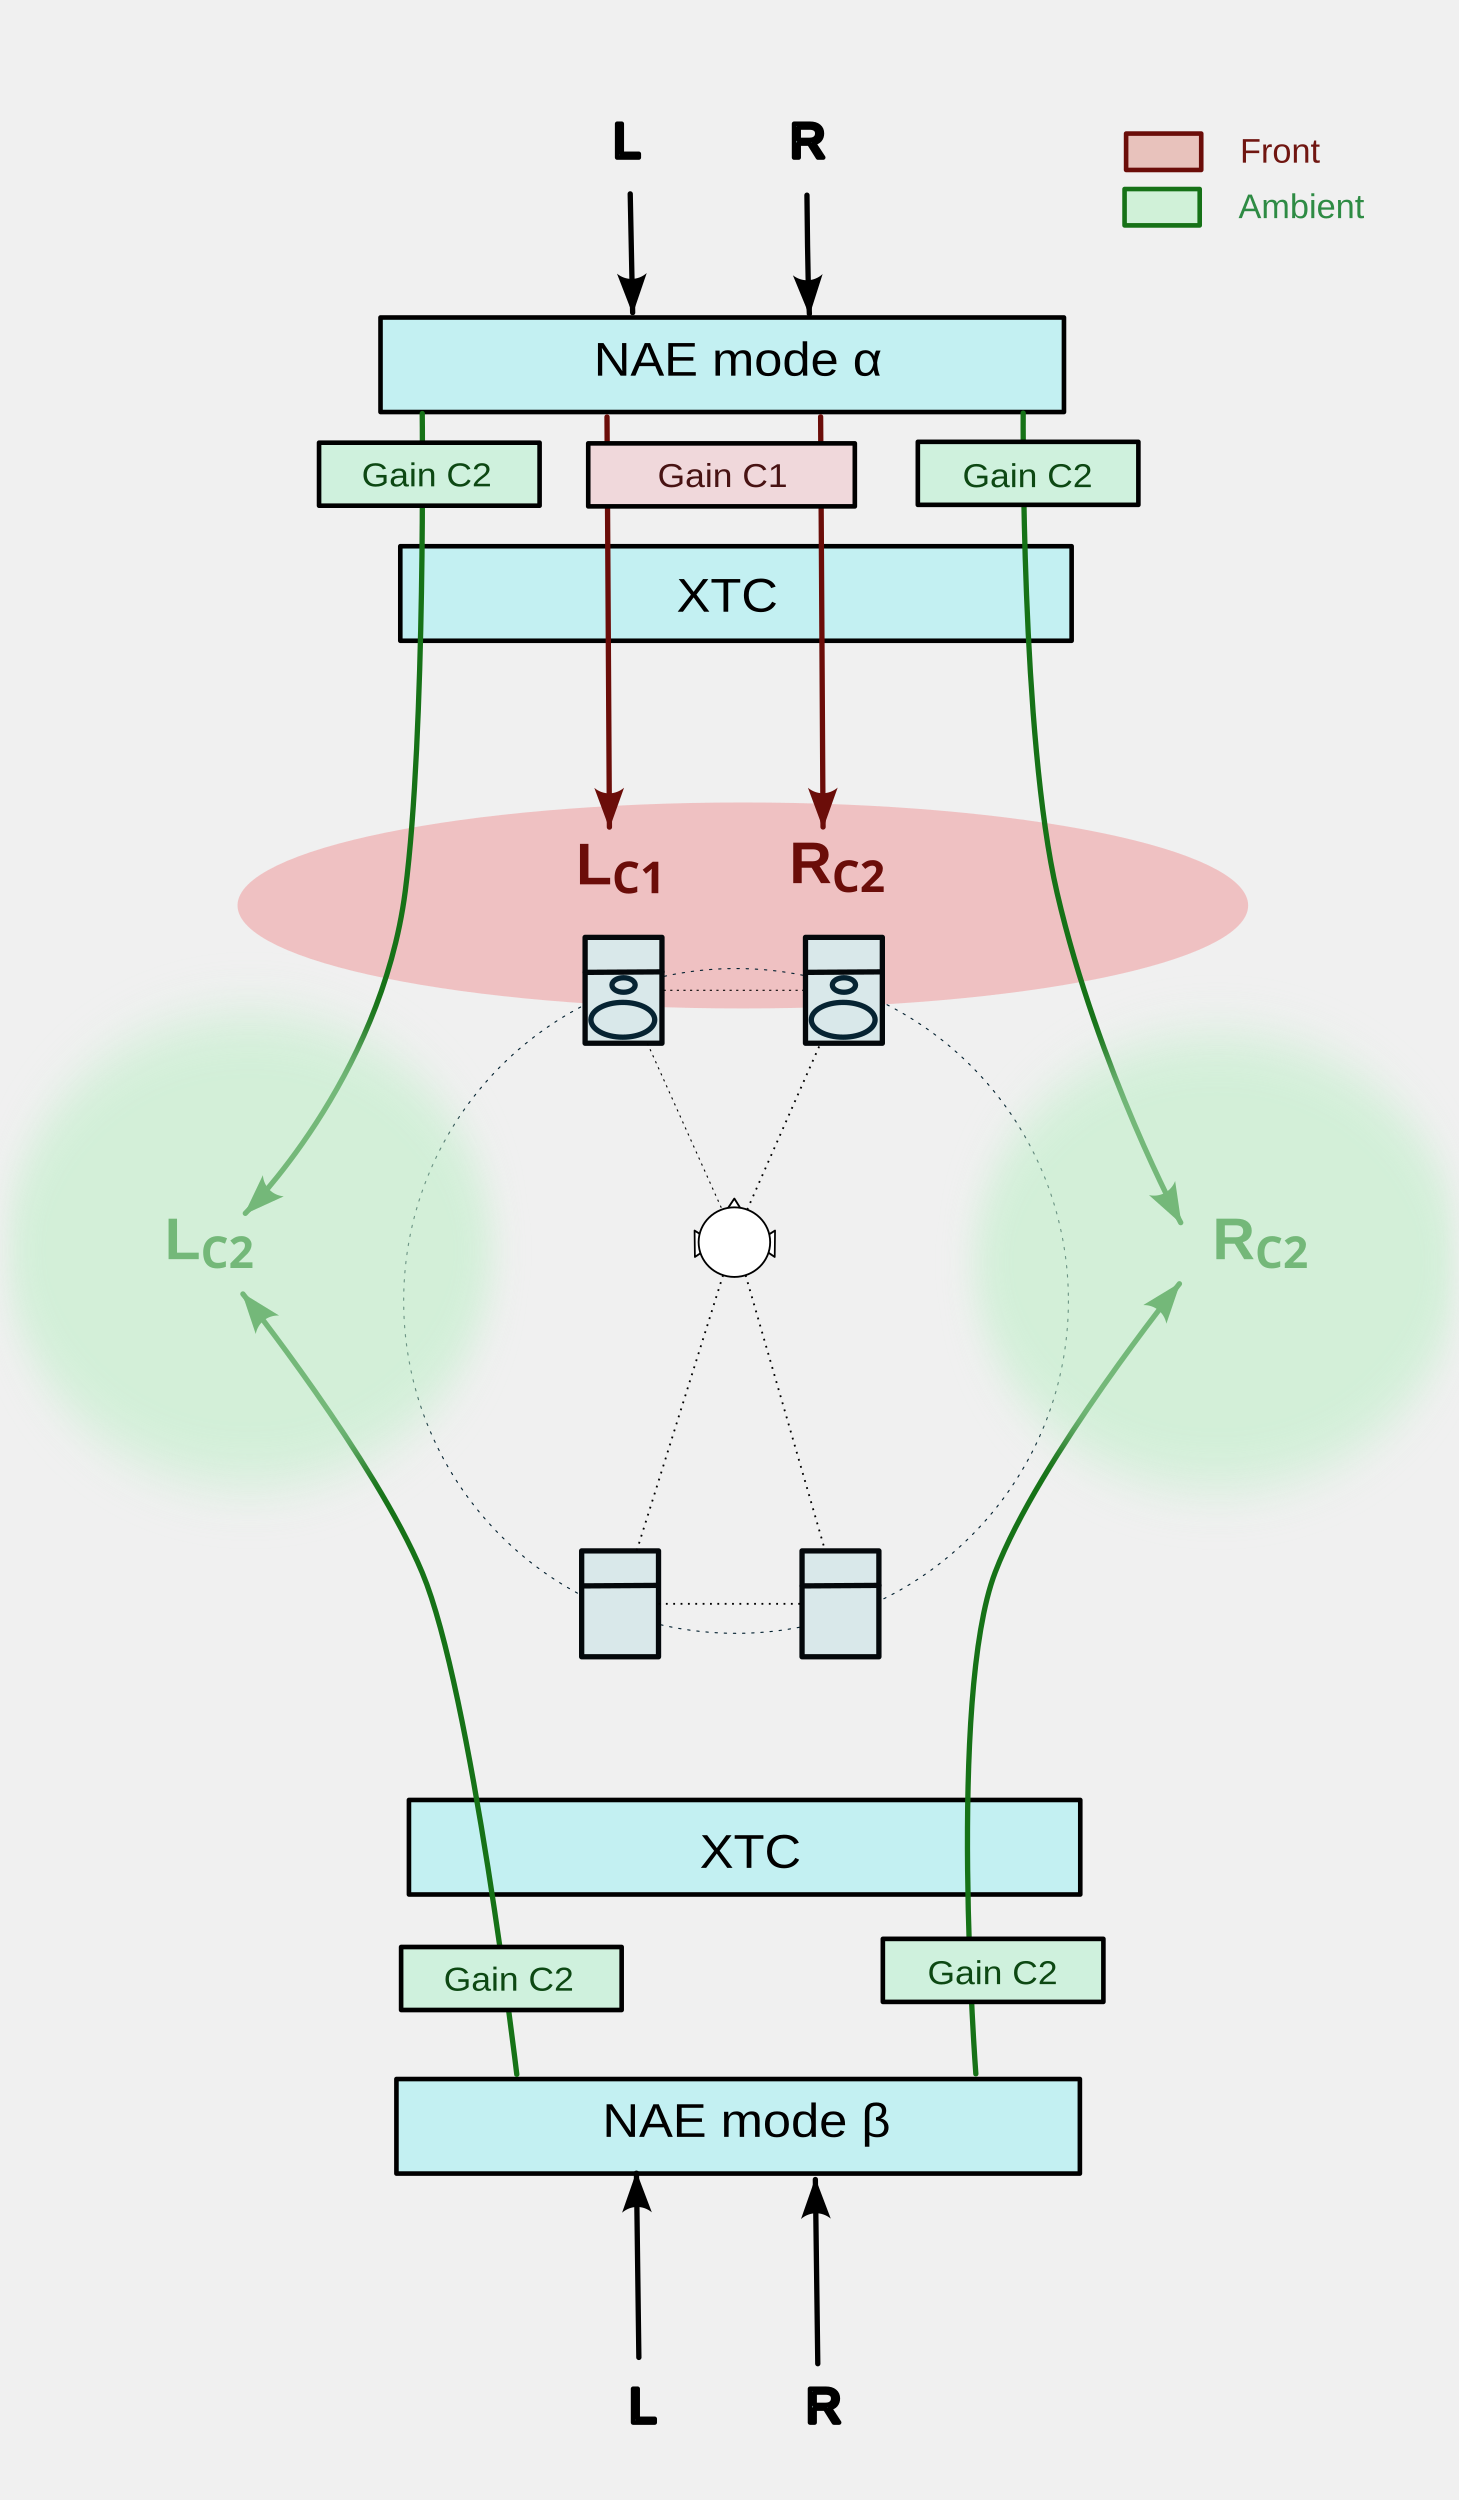
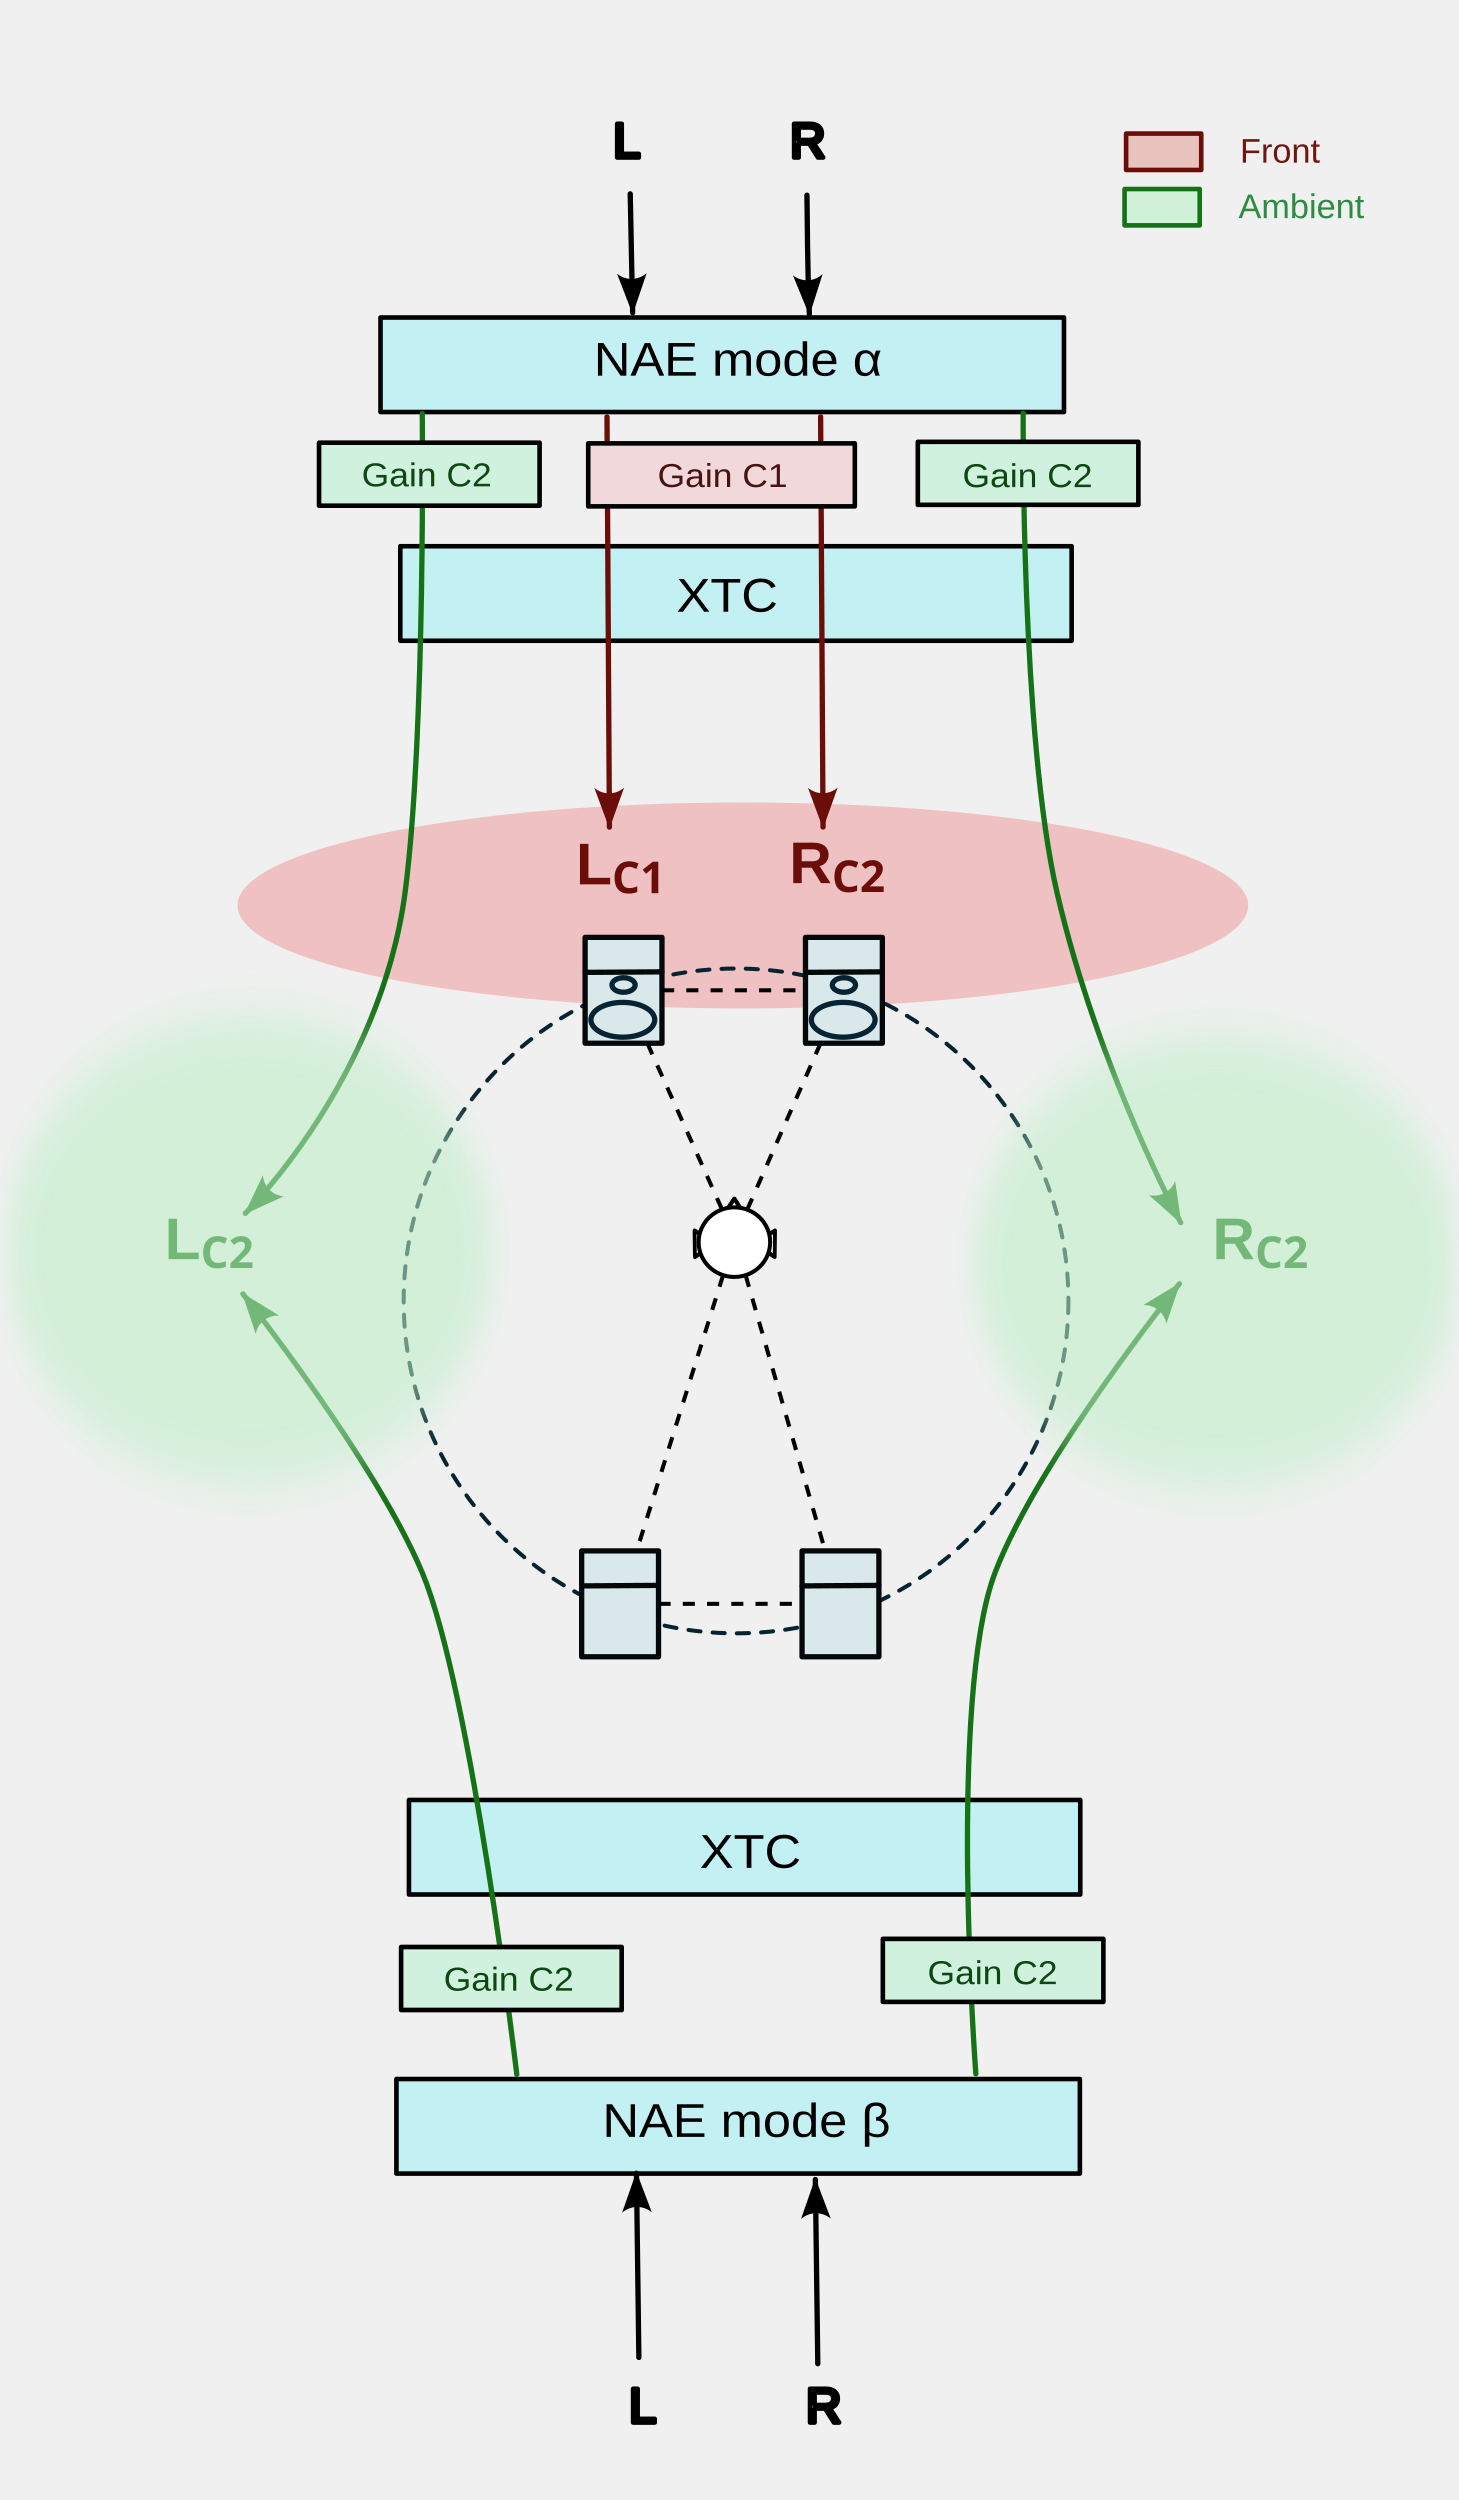
<svg xmlns="http://www.w3.org/2000/svg" width="210mm" height="360mm" viewBox="0 0 210 360" version="1.1" id="svg1">
  <defs id="defs1">
    <marker style="overflow:visible" id="ConcaveTriangle" refX="6" refY="0" orient="auto-start-reverse" markerWidth="1" markerHeight="1" viewBox="0 0 1 1" preserveAspectRatio="xMidYMid">
      <path transform="scale(0.7)" d="M -2,-4 9,0 -2,4 c 2,-2.33 2,-5.66 0,-8 z" style="fill:context-stroke;fill-rule:evenodd;stroke:none" id="path9" />
    </marker>
    <marker style="overflow:visible" id="ConcaveTriangle-2" refX="6" refY="0" orient="auto-start-reverse" markerWidth="1" markerHeight="1" viewBox="0 0 1 1" preserveAspectRatio="xMidYMid">
      <path transform="scale(0.7)" d="M -2,-4 9,0 -2,4 c 2,-2.33 2,-5.66 0,-8 z" style="fill:context-stroke;fill-rule:evenodd;stroke:none" id="path9-7" />
    </marker>
    <marker style="overflow:visible" id="ConcaveTriangle-7" refX="6" refY="0" orient="auto-start-reverse" markerWidth="1" markerHeight="1" viewBox="0 0 1 1" preserveAspectRatio="xMidYMid">
      <path transform="scale(0.7)" d="M -2,-4 9,0 -2,4 c 2,-2.33 2,-5.66 0,-8 z" style="fill:context-stroke;fill-rule:evenodd;stroke:none" id="path9-4" />
    </marker>
    <marker style="overflow:visible" id="ConcaveTriangle-7-1" refX="6" refY="0" orient="auto-start-reverse" markerWidth="1" markerHeight="1" viewBox="0 0 1 1" preserveAspectRatio="xMidYMid">
      <path transform="scale(0.7)" d="M -2,-4 9,0 -2,4 c 2,-2.33 2,-5.66 0,-8 z" style="fill:context-stroke;fill-rule:evenodd;stroke:none" id="path9-4-9" />
    </marker>
    <marker style="overflow:visible" id="ConcaveTriangle-8" refX="6" refY="0" orient="auto-start-reverse" markerWidth="1" markerHeight="1" viewBox="0 0 1 1" preserveAspectRatio="xMidYMid">
      <path transform="scale(0.7)" d="M -2,-4 9,0 -2,4 c 2,-2.33 2,-5.66 0,-8 z" style="fill:context-stroke;fill-rule:evenodd;stroke:none" id="path9-2" />
    </marker>
    <marker style="overflow:visible" id="ConcaveTriangle-8-4" refX="6" refY="0" orient="auto-start-reverse" markerWidth="1" markerHeight="1" viewBox="0 0 1 1" preserveAspectRatio="xMidYMid">
      <path transform="scale(0.7)" d="M -2,-4 9,0 -2,4 c 2,-2.33 2,-5.66 0,-8 z" style="fill:context-stroke;fill-rule:evenodd;stroke:none" id="path9-2-1" />
    </marker>
    <marker style="overflow:visible" id="ConcaveTriangle-7-6" refX="6" refY="0" orient="auto-start-reverse" markerWidth="1" markerHeight="1" viewBox="0 0 1 1" preserveAspectRatio="xMidYMid">
      <path transform="scale(0.7)" d="M -2,-4 9,0 -2,4 c 2,-2.33 2,-5.66 0,-8 z" style="fill:context-stroke;fill-rule:evenodd;stroke:none" id="path9-4-6" />
    </marker>
    <marker style="overflow:visible" id="ConcaveTriangle-7-6-2" refX="6" refY="0" orient="auto-start-reverse" markerWidth="1" markerHeight="1" viewBox="0 0 1 1" preserveAspectRatio="xMidYMid">
      <path transform="scale(0.7)" d="M -2,-4 9,0 -2,4 c 2,-2.33 2,-5.66 0,-8 z" style="fill:context-stroke;fill-rule:evenodd;stroke:none" id="path9-4-6-5" />
    </marker>
    <filter style="color-interpolation-filters:sRGB" id="filter12" x="-0.081" y="-0.135" width="1.161" height="1.269">
      <feGaussianBlur stdDeviation="2.036" id="feGaussianBlur12" />
    </filter>
    <filter style="color-interpolation-filters:sRGB" id="filter12-4" x="-0.081" y="-0.135" width="1.161" height="1.269">
      <feGaussianBlur stdDeviation="2.036" id="feGaussianBlur12-8" />
    </filter>
  </defs>
  <g id="layer1">
    <ellipse style="opacity:0.36;fill:#ef7073;fill-opacity:1;stroke:none;stroke-width:0.765;stroke-linecap:round;stroke-linejoin:round;stroke-dasharray:none;stroke-opacity:1" id="path14" cx="106.969" cy="130.386" rx="72.767" ry="14.833" />
-     <ellipse style="fill:none;stroke:#062332;stroke-width:0.165;stroke-linecap:round;stroke-linejoin:round;stroke-dasharray:0.33, 0.99;stroke-dashoffset:0" id="path1" cx="105.99" cy="187.335" rx="47.863" ry="47.866" />
+     <ellipse style="fill:none;stroke:#062332;stroke-width:0.582;stroke-linecap:round;stroke-linejoin:round;stroke-dasharray:1.746,1.746;stroke-dashoffset:0" id="path1" cx="105.99" cy="187.335" rx="47.863" ry="47.866" />
    <g id="g4" transform="matrix(0.5982915,0,0,0.5983238,53.1442,-4.090133)" style="stroke-width:1.671">
      <g id="g5" style="stroke-width:1.671">
        <rect style="fill:#d9e8ea;fill-opacity:1;stroke:#04080b;stroke-width:1.279;stroke-linecap:round;stroke-linejoin:round;stroke-dasharray:none;stroke-dashoffset:0;stroke-opacity:1" id="rect1" width="18.497" height="25.477" x="52.001" y="232.435" />
        <ellipse style="fill:#d9e8ea;fill-opacity:1;stroke:#062332;stroke-width:1.279;stroke-linecap:round;stroke-linejoin:round;stroke-dasharray:none;stroke-dashoffset:0" id="path2" cx="61.075" cy="252.271" rx="7.678" ry="4.188" />
        <ellipse style="fill:#d9e8ea;fill-opacity:1;stroke:#062332;stroke-width:1.279;stroke-linecap:round;stroke-linejoin:round;stroke-dasharray:none;stroke-dashoffset:0" id="path3" cx="61.255" cy="243.895" rx="2.792" ry="1.745" />
        <path style="fill:#d9e8ea;fill-opacity:1;stroke:#04080b;stroke-width:1.279;stroke-linecap:round;stroke-linejoin:round;stroke-dasharray:none;stroke-dashoffset:0;stroke-opacity:1" d="m 52.071,240.858 c 18.385,-0.123 18.385,-0.123 18.385,-0.123" id="path4" />
      </g>
    </g>
    <rect style="fill:#d9e8ea;fill-opacity:1;stroke:#04080b;stroke-width:0.765;stroke-linecap:round;stroke-linejoin:round;stroke-dasharray:none;stroke-dashoffset:0;stroke-opacity:1" id="rect1-7" width="11.067" height="15.244" x="83.759" y="223.33" />
    <path style="fill:#d9e8ea;fill-opacity:1;stroke:#04080b;stroke-width:0.765;stroke-linecap:round;stroke-linejoin:round;stroke-dasharray:none;stroke-dashoffset:0;stroke-opacity:1" d="m 83.801,228.37 c 11,-0.074 11,-0.074 11,-0.074" id="path4-3" />
    <rect style="fill:#d9e8ea;fill-opacity:1;stroke:#04080b;stroke-width:0.765;stroke-linecap:round;stroke-linejoin:round;stroke-dasharray:none;stroke-dashoffset:0;stroke-opacity:1" id="rect1-3-9" width="11.067" height="15.244" x="115.494" y="223.33" />
    <path style="fill:#d9e8ea;fill-opacity:1;stroke:#04080b;stroke-width:0.765;stroke-linecap:round;stroke-linejoin:round;stroke-dasharray:none;stroke-dashoffset:0;stroke-opacity:1" d="m 115.536,228.37 c 11,-0.074 11,-0.074 11,-0.074" id="path4-5-1" />
-     <g id="g1" transform="matrix(0.2635548,0,0,0.2634649,65.92538,136.4342)" style="stroke-width:3.795">
-       <path style="fill:#ffffff;stroke:#000000;stroke-width:1.421;stroke-linecap:round;stroke-linejoin:round;stroke-dasharray:none;stroke-opacity:1" id="path2-7" d="m 93.881,124.593 -9.124,-3.108 -9.124,-3.108 7.254,-6.347 7.254,-6.347 1.87,9.456 z" transform="matrix(0.4333733,-0.5687221,0.5096848,0.4835713,36.42598,154.9128)" />
-       <path style="fill:#ffffff;stroke:#000000;stroke-width:1.421;stroke-linecap:round;stroke-linejoin:round;stroke-dasharray:none;stroke-opacity:1" id="path2-8" d="m 93.881,124.593 -9.124,-3.108 -9.124,-3.108 7.254,-6.347 7.254,-6.347 1.87,9.456 z" transform="matrix(-0.4333733,-0.5687221,-0.5096848,0.4835713,266.2533,154.9128)" />
-       <path style="fill:#ffffff;stroke:#000000;stroke-width:1.421;stroke-linecap:round;stroke-linejoin:round;stroke-dasharray:none;stroke-opacity:1" id="path2-8-1" d="m 93.881,124.593 -9.124,-3.108 -9.124,-3.108 7.254,-6.347 7.254,-6.347 1.87,9.456 z" transform="matrix(0.5687221,-0.4333733,-0.4835713,-0.5096848,157.9459,241.4298)" />
-       <ellipse style="fill:#ffffff;stroke:#000000;stroke-width:1.004;stroke-linecap:round;stroke-linejoin:round;stroke-dasharray:none;stroke-opacity:1" id="path1-3" cx="151.118" cy="161.064" rx="19.544" ry="19.021" />
+     <g id="g1" transform="matrix(0.2635548,0,0,0.2634649,65.92538,136.4342)" style="stroke-width:2.209;stroke-dasharray:none">
+       <path style="fill:#ffffff;stroke:#000000;stroke-width:3.126;stroke-linecap:round;stroke-linejoin:round;stroke-dasharray:none;stroke-opacity:1" id="path2-7" d="m 93.881,124.593 -9.124,-3.108 -9.124,-3.108 7.254,-6.347 7.254,-6.347 1.87,9.456 z" transform="matrix(0.4333733,-0.5687221,0.5096848,0.4835713,36.42598,154.9128)" />
+       <path style="fill:#ffffff;stroke:#000000;stroke-width:3.126;stroke-linecap:round;stroke-linejoin:round;stroke-dasharray:none;stroke-opacity:1" id="path2-8" d="m 93.881,124.593 -9.124,-3.108 -9.124,-3.108 7.254,-6.347 7.254,-6.347 1.87,9.456 z" transform="matrix(-0.4333733,-0.5687221,-0.5096848,0.4835713,266.2533,154.9128)" />
+       <path style="fill:#ffffff;stroke:#000000;stroke-width:3.126;stroke-linecap:round;stroke-linejoin:round;stroke-dasharray:none;stroke-opacity:1" id="path2-8-1" d="m 93.881,124.593 -9.124,-3.108 -9.124,-3.108 7.254,-6.347 7.254,-6.347 1.87,9.456 z" transform="matrix(0.5687221,-0.4333733,-0.4835713,-0.5096848,157.9459,241.4298)" />
+       <ellipse style="fill:#ffffff;stroke:#000000;stroke-width:2.209;stroke-linecap:round;stroke-linejoin:round;stroke-dasharray:none;stroke-opacity:1" id="path1-3" cx="151.118" cy="161.064" rx="19.544" ry="19.021" />
    </g>
-     <path style="fill:none;fill-rule:evenodd;stroke:#000000;stroke-width:0.158px;stroke-linecap:butt;stroke-linejoin:miter;stroke-dasharray:0.317, 0.633;stroke-dashoffset:0;stroke-opacity:1" d="m 93.216,150.225 10.763,23.94" id="path6" />
-     <path style="fill:none;fill-rule:evenodd;stroke:#000000;stroke-width:0.158px;stroke-linecap:butt;stroke-linejoin:miter;stroke-dasharray:0.317, 0.633;stroke-dashoffset:0;stroke-opacity:1" d="m 121.524,142.603 -26.202,-1e-5" id="path8" />
+     <path style="fill:none;fill-rule:evenodd;stroke:#000000;stroke-width:0.582;stroke-linecap:butt;stroke-linejoin:miter;stroke-dasharray:1.746, 1.746;stroke-dashoffset:0;stroke-opacity:1" d="m 93.216,150.225 10.762,23.94" id="path6" />
+     <path style="fill:none;fill-rule:evenodd;stroke:#000000;stroke-width:0.582;stroke-linecap:butt;stroke-linejoin:miter;stroke-dasharray:1.746, 1.746;stroke-dashoffset:0;stroke-opacity:1" d="m 121.524,142.603 -26.202,-1e-5" id="path8" />
    <rect style="fill:#c3f0f2;fill-opacity:1;stroke:#000000;stroke-width:0.665;stroke-linecap:round;stroke-linejoin:round;stroke-opacity:1" id="rect2" width="98.418" height="13.611" x="54.793" y="45.719" />
    <text xml:space="preserve" style="font-style:normal;font-variant:normal;font-weight:normal;font-stretch:normal;font-size:7.056px;font-family:Arial;-inkscape-font-specification:'Arial, Normal';font-variant-ligatures:normal;font-variant-caps:normal;font-variant-numeric:normal;font-variant-east-asian:normal;writing-mode:lr-tb;direction:ltr;fill:#000000;fill-opacity:1;stroke:none;stroke-width:0.665;stroke-linecap:round;stroke-linejoin:round;stroke-opacity:1" x="82.713" y="55.926" id="text2" transform="scale(1.033755,0.967347)">
      <tspan id="tspan2" x="82.713" y="55.926" style="stroke-width:0.665;-inkscape-font-specification:'Arial, Normal';font-family:Arial;font-weight:normal;font-style:normal;font-stretch:normal;font-variant:normal;font-size:7.056px;font-variant-ligatures:normal;font-variant-caps:normal;font-variant-numeric:normal;font-variant-east-asian:normal">NAE mode α</tspan>
    </text>
    <rect style="fill:#c3f0f2;fill-opacity:1;stroke:#000000;stroke-width:0.665;stroke-linecap:round;stroke-linejoin:round;stroke-opacity:1" id="rect2-1" width="96.673" height="13.611" x="57.642" y="78.658" />
    <text xml:space="preserve" style="font-style:normal;font-variant:normal;font-weight:normal;font-stretch:normal;font-size:7.056px;font-family:Arial;-inkscape-font-specification:'Arial, Normal';font-variant-ligatures:normal;font-variant-caps:normal;font-variant-numeric:normal;font-variant-east-asian:normal;writing-mode:lr-tb;direction:ltr;fill:#000000;fill-opacity:1;stroke:none;stroke-width:0.665;stroke-linecap:round;stroke-linejoin:round;stroke-opacity:1" x="94.247" y="91.059" id="text2-6" transform="scale(1.033755,0.967347)">
      <tspan id="tspan2-8" x="94.247" y="91.059" style="stroke-width:0.665;-inkscape-font-specification:'Arial, Normal';font-family:Arial;font-weight:normal;font-style:normal;font-stretch:normal;font-variant:normal;font-size:7.056px;font-variant-ligatures:normal;font-variant-caps:normal;font-variant-numeric:normal;font-variant-east-asian:normal">XTC</tspan>
    </text>
    <text xml:space="preserve" style="font-style:normal;font-variant:normal;font-weight:normal;font-stretch:normal;font-size:7.056px;font-family:Arial;-inkscape-font-specification:'Arial, Normal';font-variant-ligatures:normal;font-variant-caps:normal;font-variant-numeric:normal;font-variant-east-asian:normal;writing-mode:lr-tb;direction:ltr;fill:#c3f0f2;fill-opacity:1;stroke:#000000;stroke-width:0.665;stroke-linecap:round;stroke-linejoin:round;stroke-opacity:1" x="88.297" y="22.685" id="text3">
      <tspan id="tspan3" style="stroke-width:0.665;-inkscape-font-specification:'Arial, Normal';font-family:Arial;font-weight:normal;font-style:normal;font-stretch:normal;font-variant:normal;font-size:7.056px;font-variant-ligatures:normal;font-variant-caps:normal;font-variant-numeric:normal;font-variant-east-asian:normal" x="88.297" y="22.685">L</tspan>
    </text>
    <text xml:space="preserve" style="font-style:normal;font-variant:normal;font-weight:normal;font-stretch:normal;font-size:7.056px;font-family:Arial;-inkscape-font-specification:'Arial, Normal';font-variant-ligatures:normal;font-variant-caps:normal;font-variant-numeric:normal;font-variant-east-asian:normal;writing-mode:lr-tb;direction:ltr;fill:#c3f0f2;fill-opacity:1;stroke:#000000;stroke-width:0.665;stroke-linecap:round;stroke-linejoin:round;stroke-opacity:1" x="113.774" y="22.685" id="text4">
      <tspan id="tspan4" style="stroke-width:0.665;-inkscape-font-specification:'Arial, Normal';font-family:Arial;font-weight:normal;font-style:normal;font-stretch:normal;font-variant:normal;font-size:7.056px;font-variant-ligatures:normal;font-variant-caps:normal;font-variant-numeric:normal;font-variant-east-asian:normal" x="113.774" y="22.685">R</tspan>
    </text>
    <path style="fill:#c3f0f2;fill-opacity:1;stroke:#000000;stroke-width:0.765;stroke-linecap:round;stroke-linejoin:round;stroke-dasharray:none;stroke-opacity:1;marker-end:url(#ConcaveTriangle)" d="m 90.752,27.92 c 0.349,17.101 0.349,17.101 0.349,17.101" id="path5" />
    <path style="fill:#c3f0f2;fill-opacity:1;stroke:#000000;stroke-width:0.765;stroke-linecap:round;stroke-linejoin:round;stroke-dasharray:none;stroke-opacity:1;marker-end:url(#ConcaveTriangle-2)" d="m 116.201,28.107 c 0.116,11.851 0.233,14.298 0.349,17.101" id="path5-4" />
    <text xml:space="preserve" style="font-style:normal;font-variant:normal;font-weight:bold;font-stretch:normal;font-size:8.467px;font-family:Arial;-inkscape-font-specification:'Arial, Bold';font-variant-ligatures:normal;font-variant-caps:normal;font-variant-numeric:normal;font-variant-east-asian:normal;writing-mode:lr-tb;direction:ltr;fill:#167217;fill-opacity:1;stroke:none;stroke-width:0.765;stroke-linecap:round;stroke-linejoin:round;stroke-dasharray:none;stroke-opacity:1" x="23.709" y="181.32" id="text9">
      <tspan id="tspan9" style="font-style:normal;font-variant:normal;font-weight:bold;font-stretch:normal;font-size:8.467px;font-family:Arial;-inkscape-font-specification:'Arial, Bold';font-variant-ligatures:normal;font-variant-caps:normal;font-variant-numeric:normal;font-variant-east-asian:normal;fill:#167217;fill-opacity:1;stroke:none;stroke-width:0.765" x="23.709" y="181.32">L<tspan style="font-style:normal;font-variant:normal;font-weight:bold;font-stretch:normal;font-size:6.35px;font-family:Sans;-inkscape-font-specification:'Sans, Bold';font-variant-ligatures:normal;font-variant-caps:normal;font-variant-numeric:normal;font-variant-east-asian:normal;baseline-shift:sub;fill:#167217;fill-opacity:1" id="tspan11">C2</tspan>
      </tspan>
    </text>
    <text xml:space="preserve" style="font-style:normal;font-variant:normal;font-weight:bold;font-stretch:normal;font-size:8.467px;font-family:Arial;-inkscape-font-specification:'Arial, Bold';font-variant-ligatures:normal;font-variant-caps:normal;font-variant-numeric:normal;font-variant-east-asian:normal;writing-mode:lr-tb;direction:ltr;fill:#167217;fill-opacity:1;stroke:none;stroke-width:0.765;stroke-linecap:round;stroke-linejoin:round;stroke-dasharray:none;stroke-opacity:1" x="174.595" y="181.32" id="text9-8">
      <tspan id="tspan9-9" style="font-style:normal;font-variant:normal;font-weight:bold;font-stretch:normal;font-size:8.467px;font-family:Arial;-inkscape-font-specification:'Arial, Bold';font-variant-ligatures:normal;font-variant-caps:normal;font-variant-numeric:normal;font-variant-east-asian:normal;fill:#167217;fill-opacity:1;stroke:none;stroke-width:0.765" x="174.595" y="181.32">R<tspan style="font-style:normal;font-variant:normal;font-weight:bold;font-stretch:normal;font-size:6.35px;font-family:Sans;-inkscape-font-specification:'Sans, Bold';font-variant-ligatures:normal;font-variant-caps:normal;font-variant-numeric:normal;font-variant-east-asian:normal;baseline-shift:sub;fill:#167217;fill-opacity:1" id="tspan12">C2</tspan>
      </tspan>
    </text>
    <text xml:space="preserve" style="font-style:normal;font-variant:normal;font-weight:bold;font-stretch:normal;font-size:8.467px;font-family:Arial;-inkscape-font-specification:'Arial, Bold';font-variant-ligatures:normal;font-variant-caps:normal;font-variant-numeric:normal;font-variant-east-asian:normal;writing-mode:lr-tb;direction:ltr;fill:#6b0d09;fill-opacity:1;stroke:none;stroke-width:1.365;stroke-linecap:round;stroke-linejoin:round;stroke-dasharray:none;stroke-opacity:1" x="82.952" y="127.346" id="text9-4">
      <tspan id="tspan9-3" style="font-style:normal;font-variant:normal;font-weight:bold;font-stretch:normal;font-size:8.467px;font-family:Arial;-inkscape-font-specification:'Arial, Bold';font-variant-ligatures:normal;font-variant-caps:normal;font-variant-numeric:normal;font-variant-east-asian:normal;fill:#6b0d09;fill-opacity:1;stroke:none;stroke-width:1.365;stroke-dasharray:none" x="82.952" y="127.346">L<tspan style="font-style:normal;font-variant:normal;font-weight:bold;font-stretch:normal;font-size:6.35px;font-family:Sans;-inkscape-font-specification:'Sans, Bold';font-variant-ligatures:normal;font-variant-caps:normal;font-variant-numeric:normal;font-variant-east-asian:normal;baseline-shift:sub;fill:#6b0d09;fill-opacity:1;stroke-width:1.365;stroke-dasharray:none" id="tspan13">C1</tspan>
      </tspan>
    </text>
    <text xml:space="preserve" style="font-style:normal;font-variant:normal;font-weight:bold;font-stretch:normal;font-size:8.467px;font-family:Arial;-inkscape-font-specification:'Arial, Bold';font-variant-ligatures:normal;font-variant-caps:normal;font-variant-numeric:normal;font-variant-east-asian:normal;writing-mode:lr-tb;direction:ltr;fill:#6b0d09;fill-opacity:1;stroke:none;stroke-width:1.365;stroke-linecap:round;stroke-linejoin:round;stroke-dasharray:none;stroke-opacity:1" x="113.666" y="127.177" id="text9-41">
      <tspan id="tspan9-1" style="font-style:normal;font-variant:normal;font-weight:bold;font-stretch:normal;font-size:8.467px;font-family:Arial;-inkscape-font-specification:'Arial, Bold';font-variant-ligatures:normal;font-variant-caps:normal;font-variant-numeric:normal;font-variant-east-asian:normal;fill:#6b0d09;fill-opacity:1;stroke:none;stroke-width:1.365;stroke-dasharray:none" x="113.666" y="127.177">R<tspan style="font-style:normal;font-variant:normal;font-weight:bold;font-stretch:normal;font-size:6.35px;font-family:Sans;-inkscape-font-specification:'Sans, Bold';font-variant-ligatures:normal;font-variant-caps:normal;font-variant-numeric:normal;font-variant-east-asian:normal;baseline-shift:sub;fill:#6b0d09;fill-opacity:1;stroke-width:1.365;stroke-dasharray:none" id="tspan14">C2</tspan>
      </tspan>
    </text>
    <path style="fill:none;fill-opacity:1;stroke:#167217;stroke-width:0.765;stroke-linecap:round;stroke-linejoin:round;stroke-dasharray:none;stroke-opacity:1;marker-end:url(#ConcaveTriangle)" d="m 147.339,59.493 c 0,0 -0.346,46.611 4.886,69.102 5.918,25.441 17.799,47.464 17.799,47.464" id="path10" />
    <path style="fill:none;fill-opacity:1;stroke:#167217;stroke-width:0.765;stroke-linecap:round;stroke-linejoin:round;stroke-dasharray:none;stroke-opacity:1;marker-end:url(#ConcaveTriangle-7)" d="m 60.803,59.549 c 0,0 0.51,45.851 -2.443,68.753 -3.505,27.186 -23.034,46.417 -23.034,46.417" id="path10-7" />
    <path style="fill:none;fill-opacity:1;stroke:#6b0d09;stroke-width:0.765;stroke-linecap:round;stroke-linejoin:round;stroke-dasharray:none;stroke-opacity:1;marker-end:url(#ConcaveTriangle-7)" d="m 87.408,60.04 0.349,59.061" id="path11" />
    <path style="fill:none;fill-opacity:1;stroke:#6b0d09;stroke-width:0.765;stroke-linecap:round;stroke-linejoin:round;stroke-dasharray:none;stroke-opacity:1;marker-end:url(#ConcaveTriangle-7-1)" d="m 118.169,60.023 0.349,59.06" id="path11-5" />
    <rect style="fill:#cff1dd;fill-opacity:1;stroke:#000000;stroke-width:0.665;stroke-linecap:round;stroke-linejoin:round;stroke-opacity:1" id="rect2-0" width="31.759" height="9.074" x="45.943" y="63.748" />
    <rect style="fill:#cff1dd;fill-opacity:1;stroke:#000000;stroke-width:0.665;stroke-linecap:round;stroke-linejoin:round;stroke-opacity:1" id="rect2-0-9" width="31.759" height="9.074" x="132.168" y="63.625" />
    <text xml:space="preserve" style="font-style:normal;font-variant:normal;font-weight:normal;font-stretch:normal;font-size:4.939px;font-family:Arial;-inkscape-font-specification:'Arial, Normal';font-variant-ligatures:normal;font-variant-caps:normal;font-variant-numeric:normal;font-variant-east-asian:normal;writing-mode:lr-tb;direction:ltr;fill:#0d4813;fill-opacity:1;stroke:none;stroke-width:0.665;stroke-linecap:round;stroke-linejoin:round;stroke-opacity:1" x="50.379" y="72.399" id="text2-2" transform="scale(1.033755,0.967347)">
      <tspan id="tspan2-4" x="50.379" y="72.399" style="font-style:normal;font-variant:normal;font-weight:normal;font-stretch:normal;font-size:4.939px;font-family:Arial;-inkscape-font-specification:'Arial, Normal';font-variant-ligatures:normal;font-variant-caps:normal;font-variant-numeric:normal;font-variant-east-asian:normal;fill:#0d4813;fill-opacity:1;stroke-width:0.665">Gain C2</tspan>
    </text>
    <rect style="fill:#f0d8db;fill-opacity:1;stroke:#000000;stroke-width:0.665;stroke-linecap:round;stroke-linejoin:round;stroke-opacity:1" id="rect2-0-6" width="38.39" height="9.074" x="84.705" y="63.844" />
    <text xml:space="preserve" style="font-style:normal;font-variant:normal;font-weight:normal;font-stretch:normal;font-size:4.939px;font-family:Arial;-inkscape-font-specification:'Arial, Normal';font-variant-ligatures:normal;font-variant-caps:normal;font-variant-numeric:normal;font-variant-east-asian:normal;writing-mode:lr-tb;direction:ltr;fill:#481313;fill-opacity:1;stroke:none;stroke-width:0.665;stroke-linecap:round;stroke-linejoin:round;stroke-opacity:1" x="91.599" y="72.498" id="text2-2-0" transform="scale(1.033755,0.967347)">
      <tspan id="tspan2-4-6" x="91.599" y="72.498" style="font-style:normal;font-variant:normal;font-weight:normal;font-stretch:normal;font-size:4.939px;font-family:Arial;-inkscape-font-specification:'Arial, Normal';font-variant-ligatures:normal;font-variant-caps:normal;font-variant-numeric:normal;font-variant-east-asian:normal;fill:#481313;fill-opacity:1;stroke-width:0.665">Gain C1</tspan>
    </text>
    <text xml:space="preserve" style="font-style:normal;font-variant:normal;font-weight:normal;font-stretch:normal;font-size:4.939px;font-family:Arial;-inkscape-font-specification:'Arial, Normal';font-variant-ligatures:normal;font-variant-caps:normal;font-variant-numeric:normal;font-variant-east-asian:normal;writing-mode:lr-tb;direction:ltr;fill:#0d4813;fill-opacity:1;stroke:none;stroke-width:0.665;stroke-linecap:round;stroke-linejoin:round;stroke-opacity:1" x="134.074" y="72.513" id="text2-2-3" transform="scale(1.033755,0.967347)">
      <tspan id="tspan2-4-8" x="134.074" y="72.513" style="font-style:normal;font-variant:normal;font-weight:normal;font-stretch:normal;font-size:4.939px;font-family:Arial;-inkscape-font-specification:'Arial, Normal';font-variant-ligatures:normal;font-variant-caps:normal;font-variant-numeric:normal;font-variant-east-asian:normal;fill:#0d4813;fill-opacity:1;stroke-width:0.665">Gain C2</tspan>
    </text>
    <rect style="fill:#c3f0f2;fill-opacity:1;stroke:#000000;stroke-width:0.665;stroke-linecap:round;stroke-linejoin:round;stroke-opacity:1" id="rect2-9" width="98.418" height="13.611" x="57.085" y="299.381" />
    <text xml:space="preserve" style="font-style:normal;font-variant:normal;font-weight:normal;font-stretch:normal;font-size:7.056px;font-family:Arial;-inkscape-font-specification:'Arial, Normal';font-variant-ligatures:normal;font-variant-caps:normal;font-variant-numeric:normal;font-variant-east-asian:normal;writing-mode:lr-tb;direction:ltr;fill:#000000;fill-opacity:1;stroke:none;stroke-width:0.665;stroke-linecap:round;stroke-linejoin:round;stroke-opacity:1" x="83.917" y="318.1" id="text2-8" transform="scale(1.033755,0.967347)">
      <tspan id="tspan16" x="83.917" y="318.1">NAE mode β</tspan>
    </text>
    <rect style="fill:#c3f0f2;fill-opacity:1;stroke:#000000;stroke-width:0.665;stroke-linecap:round;stroke-linejoin:round;stroke-opacity:1" id="rect2-1-7" width="96.673" height="13.611" x="58.887" y="259.195" />
    <text xml:space="preserve" style="font-style:normal;font-variant:normal;font-weight:normal;font-stretch:normal;font-size:7.056px;font-family:Arial;-inkscape-font-specification:'Arial, Normal';font-variant-ligatures:normal;font-variant-caps:normal;font-variant-numeric:normal;font-variant-east-asian:normal;writing-mode:lr-tb;direction:ltr;fill:#000000;fill-opacity:1;stroke:none;stroke-width:0.665;stroke-linecap:round;stroke-linejoin:round;stroke-opacity:1" x="97.477" y="278.051" id="text2-6-6" transform="scale(1.033755,0.967347)">
      <tspan id="tspan2-8-3" x="97.477" y="278.051" style="stroke-width:0.665;-inkscape-font-specification:'Arial, Normal';font-family:Arial;font-weight:normal;font-style:normal;font-stretch:normal;font-variant:normal;font-size:7.056px;font-variant-ligatures:normal;font-variant-caps:normal;font-variant-numeric:normal;font-variant-east-asian:normal">XTC</tspan>
    </text>
    <text xml:space="preserve" style="font-style:normal;font-variant:normal;font-weight:normal;font-stretch:normal;font-size:7.056px;font-family:Arial;-inkscape-font-specification:'Arial, Normal';font-variant-ligatures:normal;font-variant-caps:normal;font-variant-numeric:normal;font-variant-east-asian:normal;writing-mode:lr-tb;direction:ltr;white-space:pre;fill:#c3f0f2;fill-opacity:1;stroke:#000000;stroke-width:0.665;stroke-linecap:round;stroke-linejoin:round;stroke-opacity:1" x="90.589" y="348.843" id="text3-6">
      <tspan id="tspan3-1" style="stroke-width:0.665;-inkscape-font-specification:'Arial, Normal';font-family:Arial;font-weight:normal;font-style:normal;font-stretch:normal;font-variant:normal;font-size:7.056px;font-variant-ligatures:normal;font-variant-caps:normal;font-variant-numeric:normal;font-variant-east-asian:normal" x="90.589" y="348.843">L</tspan>
    </text>
    <text xml:space="preserve" style="font-style:normal;font-variant:normal;font-weight:normal;font-stretch:normal;font-size:7.056px;font-family:'Sans Serif Collection';-inkscape-font-specification:'Sans Serif Collection, Normal';font-variant-ligatures:normal;font-variant-caps:normal;font-variant-numeric:normal;font-variant-east-asian:normal;writing-mode:lr-tb;direction:ltr;fill:#c3f0f2;fill-opacity:1;stroke:#000000;stroke-width:0.665;stroke-linecap:round;stroke-linejoin:round;stroke-opacity:1" x="116.066" y="348.843" id="text4-5">
      <tspan id="tspan4-4" style="font-style:normal;font-variant:normal;font-weight:normal;font-stretch:normal;font-size:7.056px;font-family:Arial;-inkscape-font-specification:'Arial, Normal';font-variant-ligatures:normal;font-variant-caps:normal;font-variant-numeric:normal;font-variant-east-asian:normal;stroke-width:0.665" x="116.066" y="348.843">R</tspan>
    </text>
    <path style="fill:#c3f0f2;fill-opacity:1;stroke:#000000;stroke-width:0.765;stroke-linecap:round;stroke-linejoin:round;stroke-dasharray:none;stroke-opacity:1;marker-end:url(#ConcaveTriangle-8)" d="M 91.996,339.468 91.647,312.944" id="path5-2" />
    <path style="fill:#c3f0f2;fill-opacity:1;stroke:#000000;stroke-width:0.765;stroke-linecap:round;stroke-linejoin:round;stroke-dasharray:none;stroke-opacity:1;marker-end:url(#ConcaveTriangle-8-4)" d="m 117.761,340.375 -0.349,-26.524" id="path5-2-0" />
    <rect style="opacity:1;fill:#aaf2bb;fill-opacity:0.459;stroke:#167217;stroke-width:0.665;stroke-linecap:round;stroke-linejoin:round;stroke-dasharray:none;stroke-opacity:1" id="rect15" width="10.819" height="5.235" x="161.937" y="27.222" />
    <text xml:space="preserve" style="font-style:normal;font-variant:normal;font-weight:normal;font-stretch:normal;font-size:4.939px;font-family:Arial;-inkscape-font-specification:'Arial, Normal';font-variant-ligatures:normal;font-variant-caps:normal;font-variant-numeric:normal;font-variant-east-asian:normal;writing-mode:lr-tb;direction:ltr;opacity:0.978;fill:#2a8940;fill-opacity:0.998;stroke:none;stroke-width:0.665;stroke-linecap:round;stroke-linejoin:round;stroke-dasharray:none;stroke-opacity:1" x="178.34" y="31.41" id="text15">
      <tspan id="tspan15" style="fill:#2a8940;fill-opacity:0.998;stroke:none;stroke-width:0.665;-inkscape-font-specification:'Arial, Normal';font-family:Arial;font-weight:normal;font-style:normal;font-stretch:normal;font-variant:normal;font-size:4.939px;font-variant-ligatures:normal;font-variant-caps:normal;font-variant-numeric:normal;font-variant-east-asian:normal" x="178.34" y="31.41">Ambient</tspan>
    </text>
    <rect style="fill:#df8e82;fill-opacity:0.471;stroke:#6b0d09;stroke-width:0.665;stroke-linecap:round;stroke-linejoin:round;stroke-dasharray:none;stroke-opacity:1" id="rect15-9" width="10.819" height="5.235" x="162.158" y="19.237" />
    <text xml:space="preserve" style="font-style:normal;font-variant:normal;font-weight:normal;font-stretch:normal;font-size:4.939px;font-family:Arial;-inkscape-font-specification:'Arial, Normal';font-variant-ligatures:normal;font-variant-caps:normal;font-variant-numeric:normal;font-variant-east-asian:normal;writing-mode:lr-tb;direction:ltr;opacity:0.978;fill:#6b0f0a;fill-opacity:0.988;stroke:none;stroke-width:0.665;stroke-linecap:round;stroke-linejoin:round;stroke-dasharray:none;stroke-opacity:1" x="178.561" y="23.425" id="text15-6">
      <tspan id="tspan15-3" style="fill:#6b0f0a;fill-opacity:0.988;stroke:none;stroke-width:0.665;-inkscape-font-specification:'Arial, Normal';font-family:Arial;font-weight:normal;font-style:normal;font-stretch:normal;font-variant:normal;font-size:4.939px;font-variant-ligatures:normal;font-variant-caps:normal;font-variant-numeric:normal;font-variant-east-asian:normal" x="178.561" y="23.425">Front</tspan>
    </text>
    <path style="fill:none;fill-opacity:1;stroke:#167217;stroke-width:0.765;stroke-linecap:round;stroke-linejoin:round;stroke-dasharray:none;stroke-opacity:1;marker-end:url(#ConcaveTriangle-7-6)" d="m 74.418,298.712 c 0,0 -6.531,-55.325 -13.611,-72.243 C 54.061,210.348 34.981,186.334 34.981,186.334" id="path10-7-8" />
    <path style="fill:none;fill-opacity:1;stroke:#167217;stroke-width:0.765;stroke-linecap:round;stroke-linejoin:round;stroke-dasharray:none;stroke-opacity:1;marker-end:url(#ConcaveTriangle-7-6-2)" d="m 140.521,298.638 c 0,0 -4.088,-54.278 2.792,-72.243 6.25,-16.32 26.524,-41.531 26.524,-41.531" id="path10-7-8-4" />
    <g id="g16" transform="translate(9.525001)">
      <rect style="fill:#cff1dd;fill-opacity:1;stroke:#000000;stroke-width:0.665;stroke-linecap:round;stroke-linejoin:round;stroke-opacity:1" id="rect2-0-97" width="31.759" height="9.074" x="48.235" y="280.367" />
      <text xml:space="preserve" style="font-style:normal;font-variant:normal;font-weight:normal;font-stretch:normal;font-size:4.939px;font-family:'Sans Serif Collection';-inkscape-font-specification:'Sans Serif Collection, Normal';font-variant-ligatures:normal;font-variant-caps:normal;font-variant-numeric:normal;font-variant-east-asian:normal;writing-mode:lr-tb;direction:ltr;fill:#0d4813;fill-opacity:1;stroke:none;stroke-width:0.665;stroke-linecap:round;stroke-linejoin:round;stroke-opacity:1" x="52.595" y="296.33" id="text2-2-7" transform="scale(1.033755,0.967347)">
        <tspan id="tspan2-4-2" x="52.595" y="296.33" style="font-style:normal;font-variant:normal;font-weight:normal;font-stretch:normal;font-size:4.939px;font-family:Arial;-inkscape-font-specification:'Arial, Normal';font-variant-ligatures:normal;font-variant-caps:normal;font-variant-numeric:normal;font-variant-east-asian:normal;fill:#0d4813;fill-opacity:1;stroke-width:0.665">Gain C2</tspan>
      </text>
    </g>
    <g id="g17" transform="translate(-7.329025,-1.047003)">
      <rect style="fill:#cff1dd;fill-opacity:1;stroke:#000000;stroke-width:0.665;stroke-linecap:round;stroke-linejoin:round;stroke-opacity:1" id="rect2-0-9-3" width="31.759" height="9.074" x="134.459" y="280.244" />
      <text xml:space="preserve" style="font-style:normal;font-variant:normal;font-weight:normal;font-stretch:normal;font-size:4.939px;font-family:'Sans Serif Collection';-inkscape-font-specification:'Sans Serif Collection, Normal';font-variant-ligatures:normal;font-variant-caps:normal;font-variant-numeric:normal;font-variant-east-asian:normal;writing-mode:lr-tb;direction:ltr;fill:#0d4813;fill-opacity:1;stroke:none;stroke-width:0.665;stroke-linecap:round;stroke-linejoin:round;stroke-opacity:1" x="136.291" y="296.444" id="text2-2-3-6" transform="scale(1.033755,0.967347)">
        <tspan id="tspan2-4-8-5" x="136.291" y="296.444" style="font-style:normal;font-variant:normal;font-weight:normal;font-stretch:normal;font-size:4.939px;font-family:Arial;-inkscape-font-specification:'Arial, Normal';font-variant-ligatures:normal;font-variant-caps:normal;font-variant-numeric:normal;font-variant-east-asian:normal;fill:#0d4813;fill-opacity:1;stroke-width:0.665">Gain C2</tspan>
      </text>
    </g>
-     <path style="fill:none;fill-rule:evenodd;stroke:#000000;stroke-width:0.265px;stroke-linecap:butt;stroke-linejoin:miter;stroke-dasharray:0.265, 0.794;stroke-dashoffset:0;stroke-opacity:1" d="M 107.597,174.19 121.524,142.603" id="path7" />
+     <path style="fill:none;fill-rule:evenodd;stroke:#000000;stroke-width:0.582;stroke-linecap:butt;stroke-linejoin:miter;stroke-dasharray:1.746, 1.746;stroke-dashoffset:0;stroke-opacity:1" d="m 107.599,174.19 13.926,-31.587" id="path7" />
    <g id="g6" transform="matrix(0.5982915,0,0,0.5983238,42.51361,106.5495)" style="stroke-width:1.671">
      <g id="g4-6" transform="translate(70.81105,-184.9159)" style="stroke-width:1.671">
        <rect style="fill:#d9e8ea;fill-opacity:1;stroke:#04080b;stroke-width:1.279;stroke-linecap:round;stroke-linejoin:round;stroke-dasharray:none;stroke-dashoffset:0;stroke-opacity:1" id="rect1-3" width="18.497" height="25.477" x="52.001" y="232.435" />
        <ellipse style="fill:#d9e8ea;fill-opacity:1;stroke:#062332;stroke-width:1.279;stroke-linecap:round;stroke-linejoin:round;stroke-dasharray:none;stroke-dashoffset:0" id="path2-6" cx="61.075" cy="252.271" rx="7.678" ry="4.188" />
        <ellipse style="fill:#d9e8ea;fill-opacity:1;stroke:#062332;stroke-width:1.279;stroke-linecap:round;stroke-linejoin:round;stroke-dasharray:none;stroke-dashoffset:0" id="path3-1" cx="61.255" cy="243.895" rx="2.792" ry="1.745" />
        <path style="fill:#d9e8ea;fill-opacity:1;stroke:#04080b;stroke-width:1.279;stroke-linecap:round;stroke-linejoin:round;stroke-dasharray:none;stroke-dashoffset:0;stroke-opacity:1" d="m 52.071,240.858 c 18.385,-0.123 18.385,-0.123 18.385,-0.123" id="path4-5" />
      </g>
    </g>
-     <path style="fill:none;fill-rule:evenodd;stroke:#000000;stroke-width:0.265px;stroke-linecap:butt;stroke-linejoin:miter;stroke-dasharray:0.265, 0.794;stroke-dashoffset:0;stroke-opacity:1" d="M 104.125,183.623 91.681,223.33" id="path12" />
-     <path style="fill:none;fill-rule:evenodd;stroke:#000000;stroke-width:0.265px;stroke-linecap:butt;stroke-linejoin:miter;stroke-dasharray:0.265, 0.794;stroke-dashoffset:0;stroke-opacity:1" d="m 107.367,183.628 11.46,39.702" id="path13" />
-     <path style="fill:none;fill-rule:evenodd;stroke:#000000;stroke-width:0.265px;stroke-linecap:butt;stroke-linejoin:miter;stroke-dasharray:0.265, 0.794;stroke-dashoffset:0;stroke-opacity:1" d="M 94.826,230.952 H 115.494" id="path16" />
+     <path style="fill:none;fill-rule:evenodd;stroke:#000000;stroke-width:0.582;stroke-linecap:butt;stroke-linejoin:miter;stroke-dasharray:1.746, 1.746;stroke-dashoffset:0;stroke-opacity:1" d="M 104.126,183.623 91.681,223.33" id="path12" />
+     <path style="fill:none;fill-rule:evenodd;stroke:#000000;stroke-width:0.582;stroke-linecap:butt;stroke-linejoin:miter;stroke-dasharray:1.746, 1.746;stroke-dashoffset:0;stroke-opacity:1" d="m 107.366,183.628 11.461,39.702" id="path13" />
+     <path style="fill:none;fill-rule:evenodd;stroke:#000000;stroke-width:0.582;stroke-linecap:butt;stroke-linejoin:miter;stroke-dasharray:1.746, 1.746;stroke-dashoffset:0;stroke-opacity:1" d="M 94.826,230.952 H 115.494" id="path16" />
    <ellipse style="opacity:0.568;fill:#bceec6;fill-opacity:0.988;stroke:none;stroke-width:0.18;stroke-linecap:round;stroke-linejoin:round;stroke-dasharray:0.18, 0.541;stroke-dashoffset:0;filter:url(#filter12)" id="path12-1" cx="32.251" cy="178.215" rx="30.276" ry="18.148" transform="matrix(1.155089,0,0,1.867913,-1.304687,-152.8308)" />
    <ellipse style="opacity:0.568;fill:#bceec6;fill-opacity:0.988;stroke:none;stroke-width:0.184;stroke-linecap:round;stroke-linejoin:round;stroke-dasharray:0.184, 0.551;stroke-dashoffset:0;filter:url(#filter12-4)" id="path12-4" cx="169.427" cy="178.548" rx="30.276" ry="18.148" transform="matrix(1.155089,0,0,1.799734,-20.42664,-139.5749)" />
  </g>
</svg>
